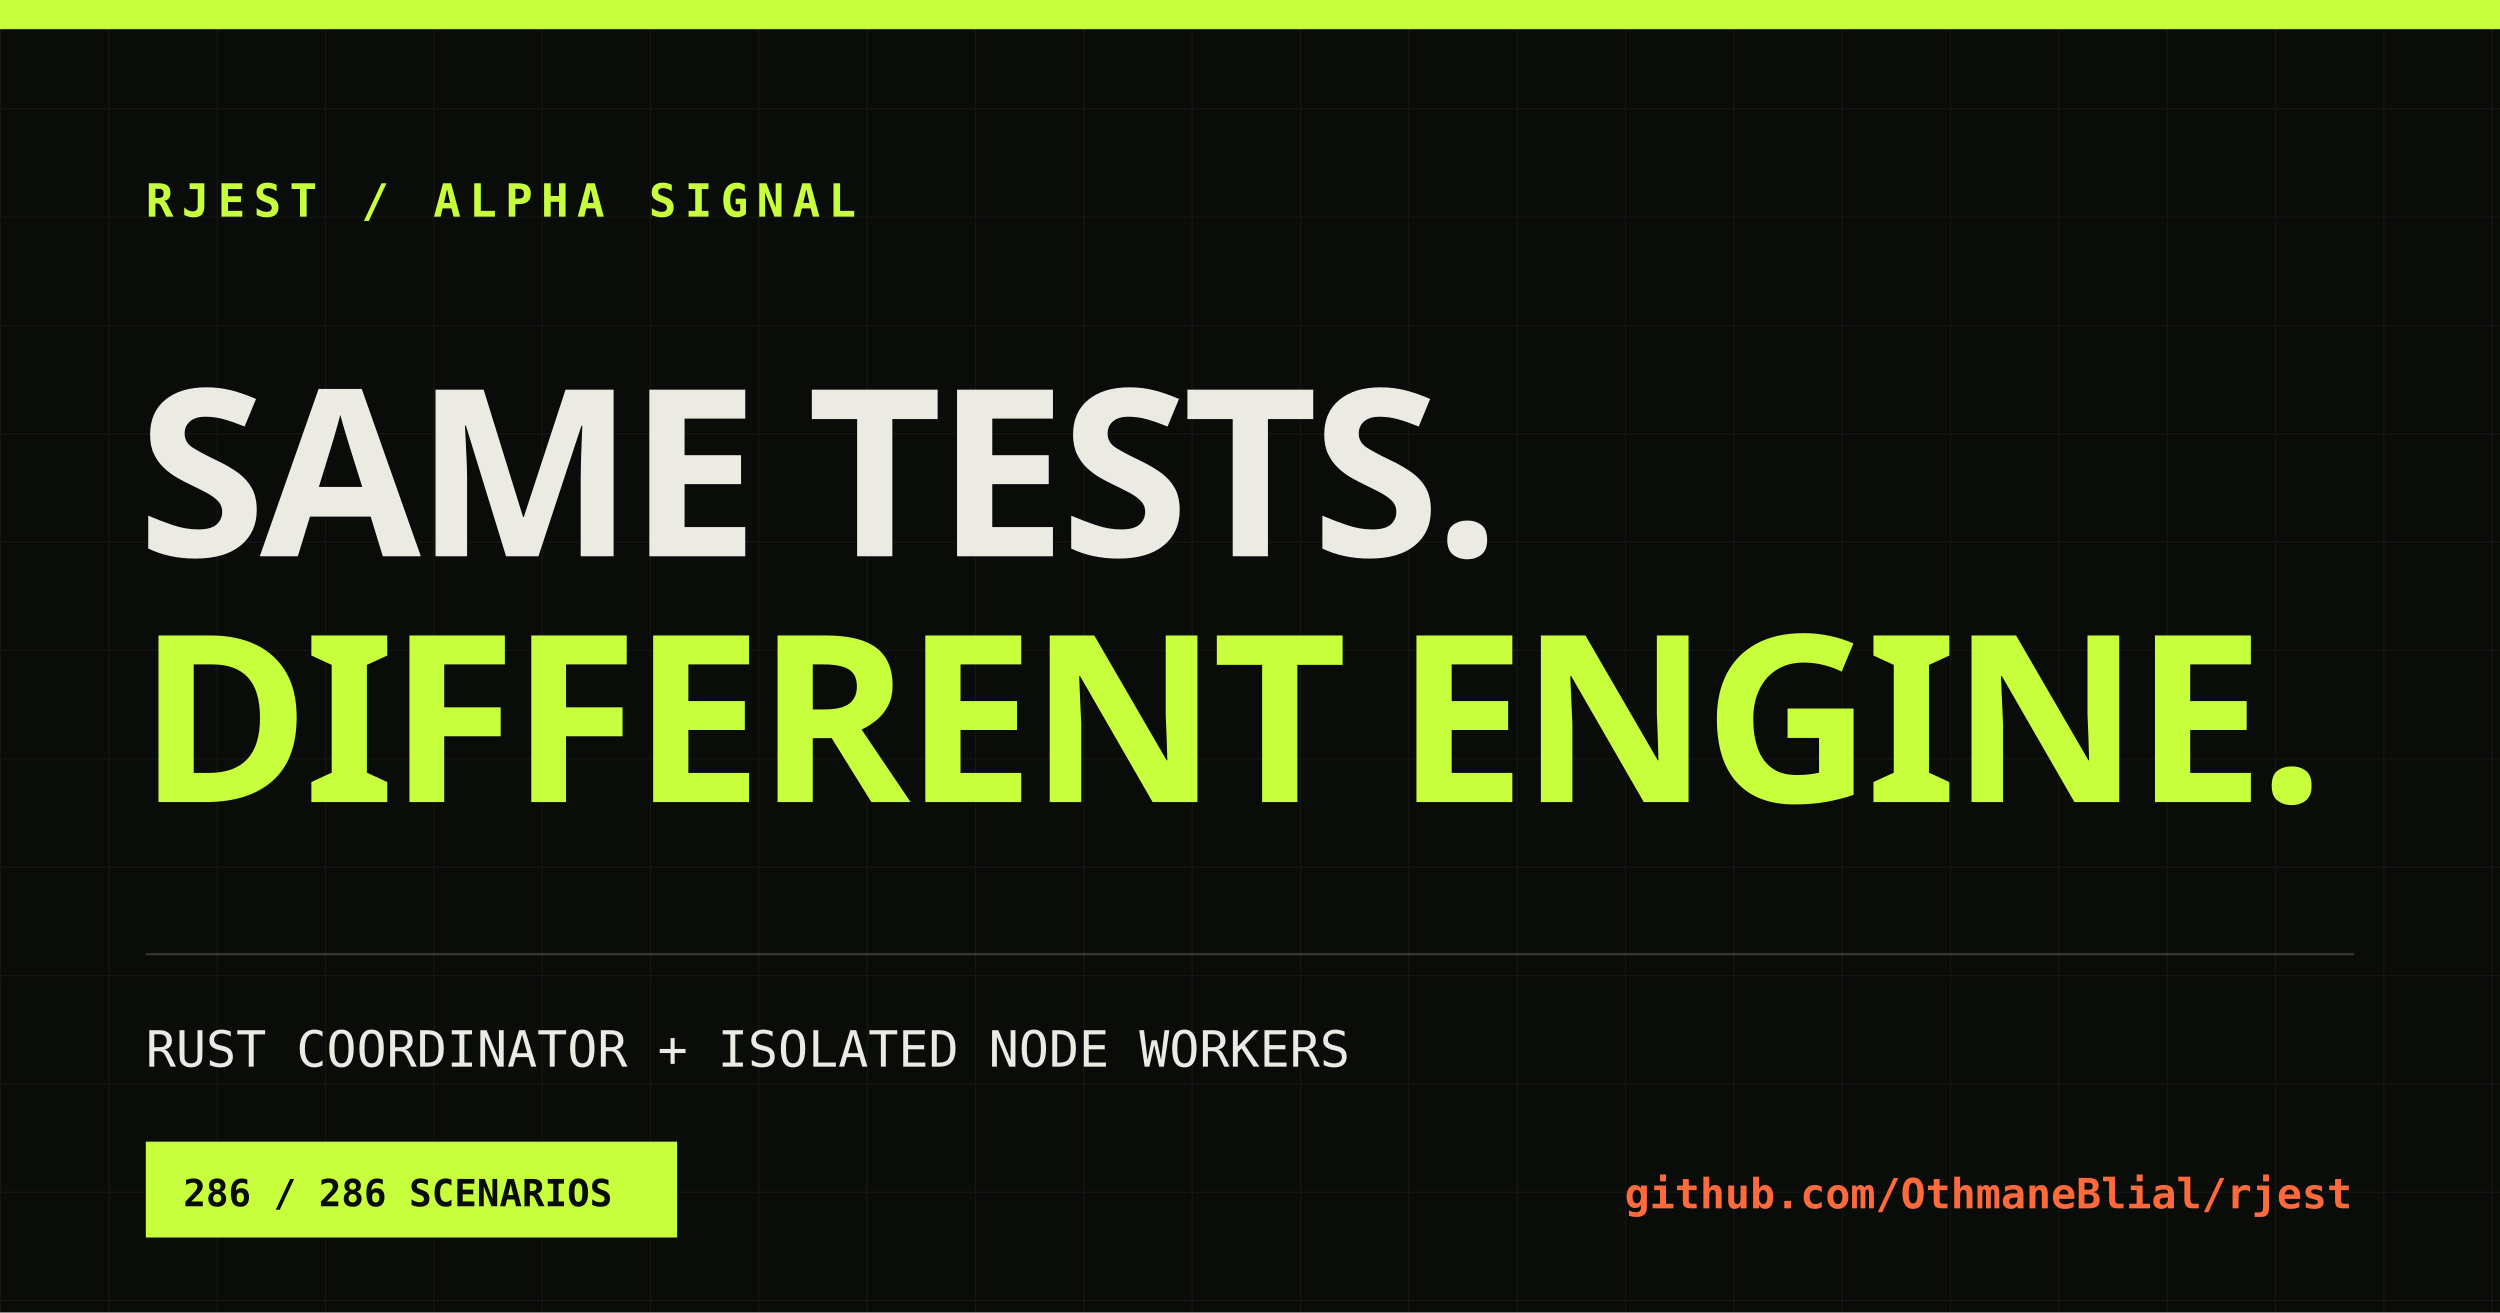
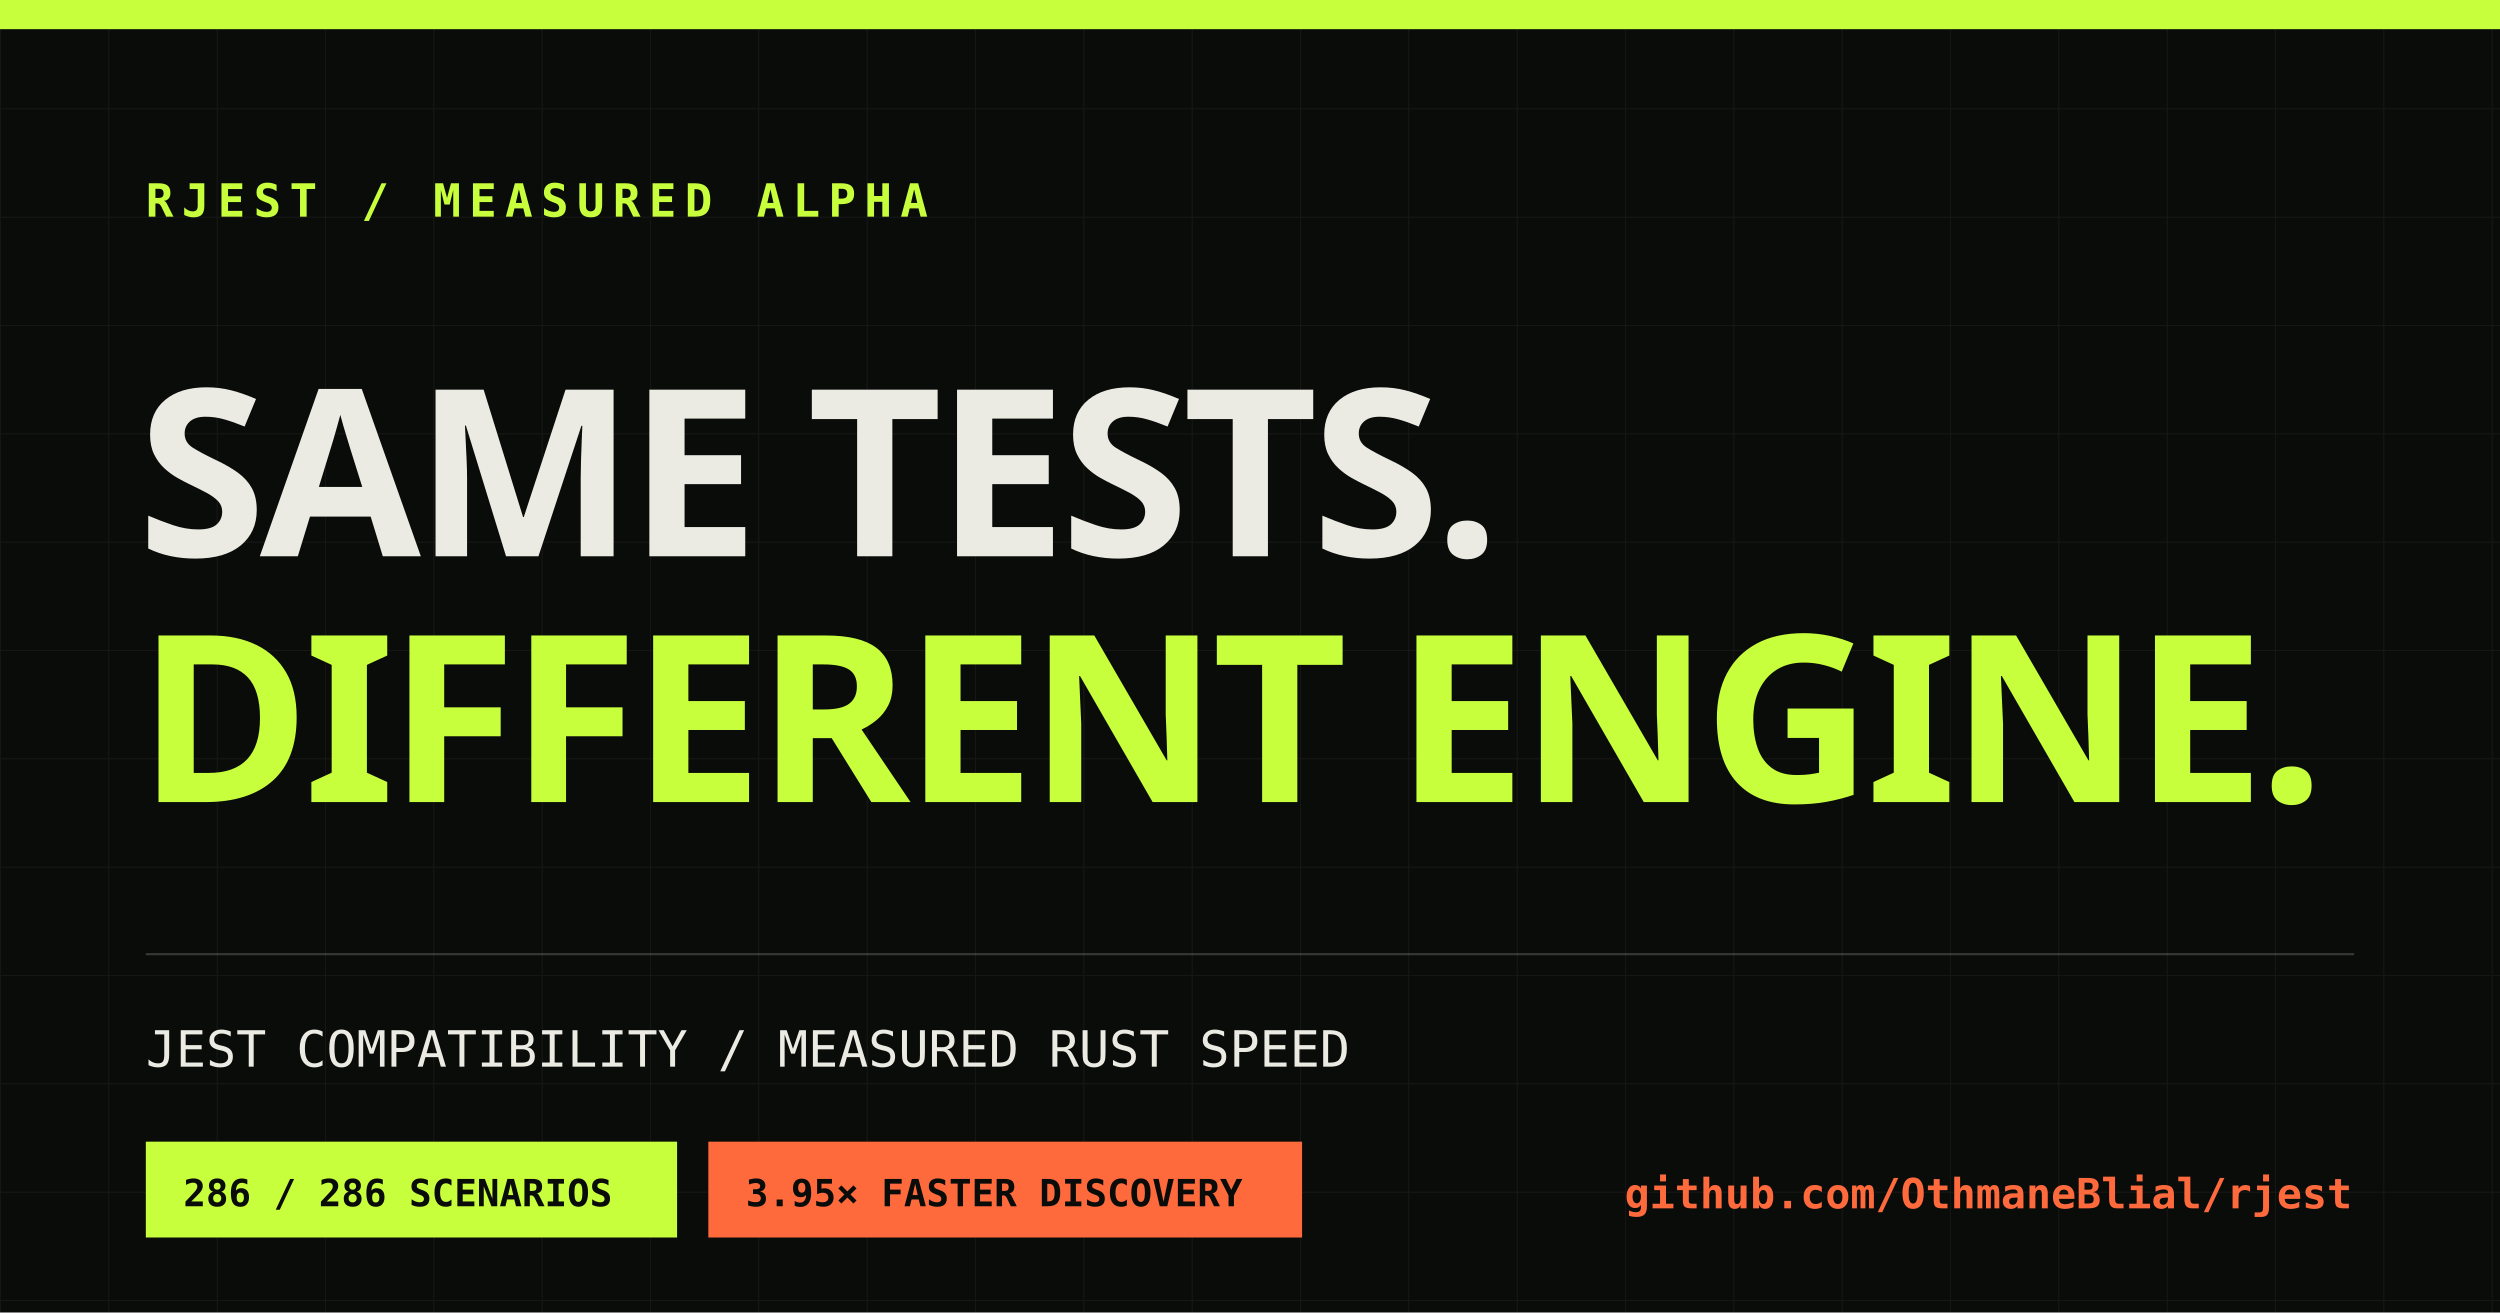
<svg xmlns="http://www.w3.org/2000/svg" width="1200" height="630" viewBox="0 0 1200 630">
  <defs>
    <pattern id="grid" width="52" height="52" patternUnits="userSpaceOnUse">
      <path d="M52 0H0V52" fill="none" stroke="#ecebe3" stroke-opacity=".055" />
    </pattern>
  </defs>
  <rect width="1200" height="630" fill="#0a0c0a" />
  <rect width="1200" height="630" fill="url(#grid)" />
  <rect x="0" y="0" width="1200" height="14" fill="#c8ff3d" />
-   <text x="70" y="104" fill="#c8ff3d" font-family="monospace" font-size="22" font-weight="700" letter-spacing="4">RJEST / ALPHA SIGNAL</text>
+   <text x="70" y="104" fill="#c8ff3d" font-family="monospace" font-size="22" font-weight="700" letter-spacing="4">RJEST / MEASURED ALPHA</text>
  <text x="66" y="267" fill="#ecebe3" font-family="Impact, sans-serif" font-size="112" font-weight="900" letter-spacing="-3">SAME TESTS.</text>
  <text x="66" y="385" fill="#c8ff3d" font-family="Impact, sans-serif" font-size="112" font-weight="900" letter-spacing="-3">DIFFERENT ENGINE.</text>
  <line x1="70" y1="458" x2="1130" y2="458" stroke="#ecebe3" stroke-opacity=".2" />
-   <text x="70" y="512" fill="#ecebe3" font-family="monospace" font-size="24">RUST COORDINATOR + ISOLATED NODE WORKERS</text>
+   <text x="70" y="512" fill="#ecebe3" font-family="monospace" font-size="24">JEST COMPATIBILITY / MEASURED RUST SPEED</text>
  <rect x="70" y="548" width="255" height="46" fill="#c8ff3d" />
  <text x="88" y="579" fill="#0a0c0a" font-family="monospace" font-size="18" font-weight="700">286 / 286 SCENARIOS</text>
+   <rect x="340" y="548" width="285" height="46" fill="#ff6a3d" />
+   <text x="358" y="579" fill="#0a0c0a" font-family="monospace" font-size="18" font-weight="700">3.95× FASTER DISCOVERY</text>
  <text x="1129" y="580" fill="#ff6a3d" font-family="monospace" font-size="20" font-weight="700" text-anchor="end">github.com/OthmaneBlial/rjest</text>
</svg>
